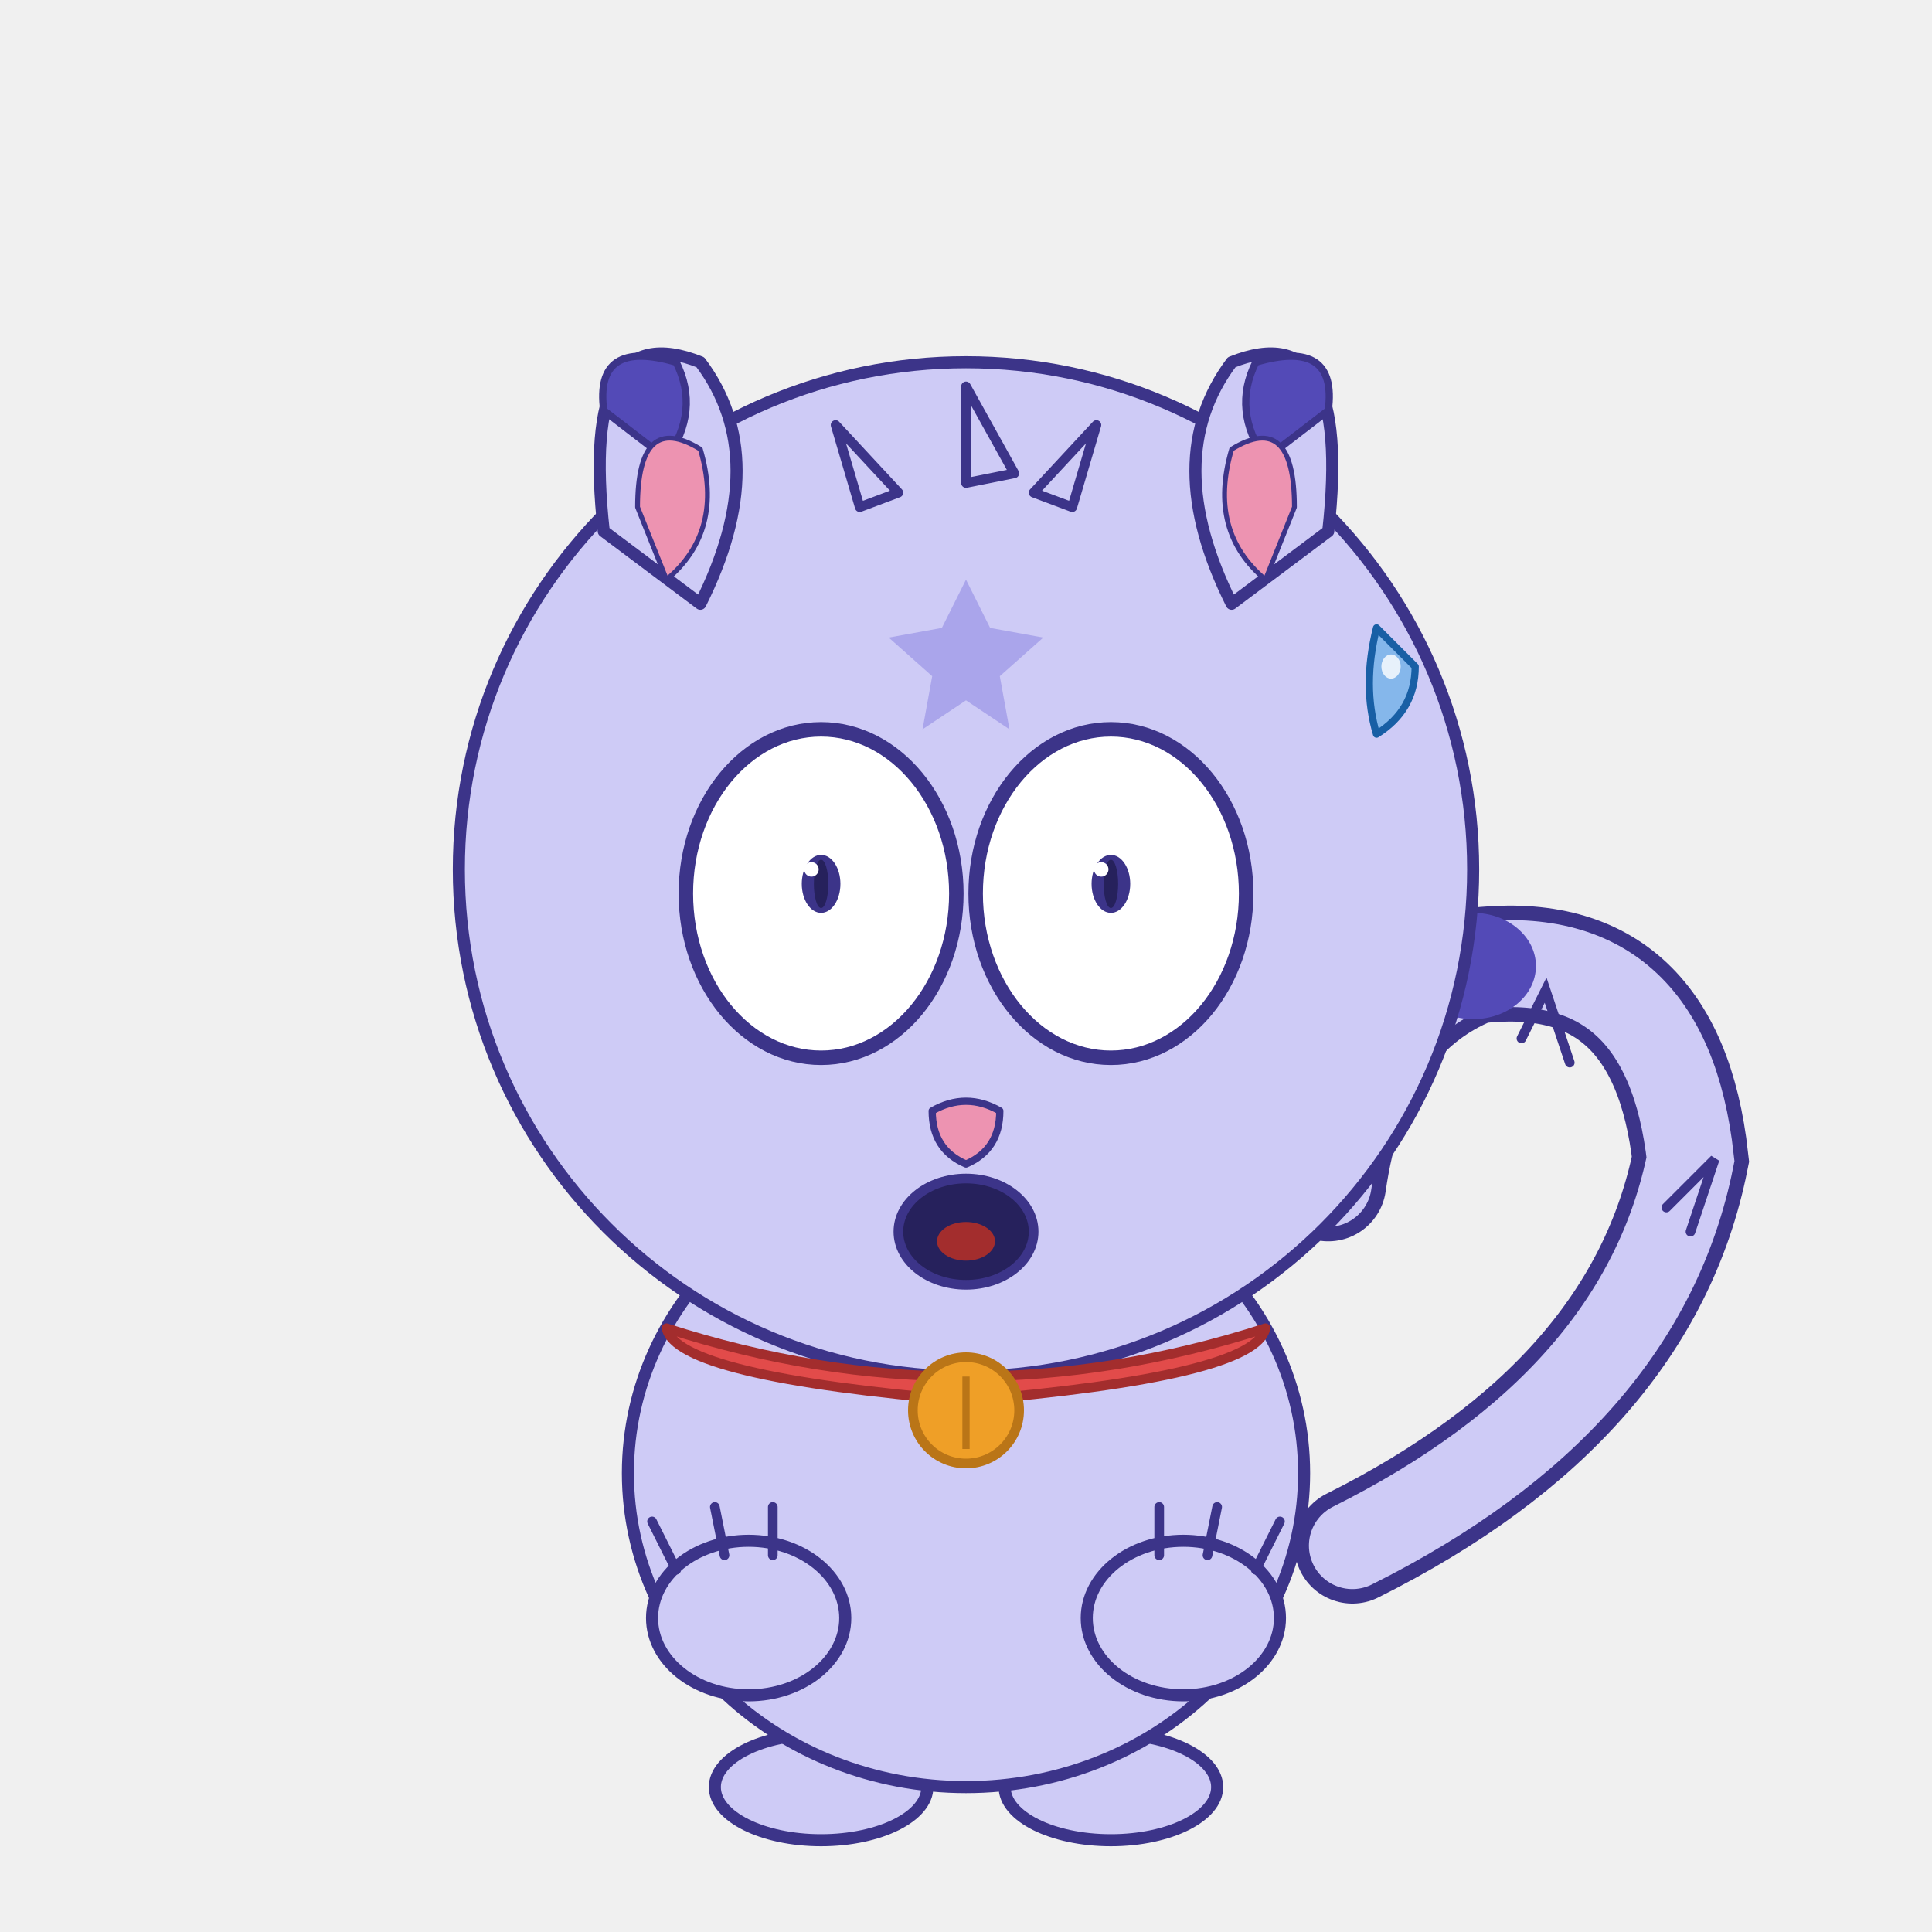
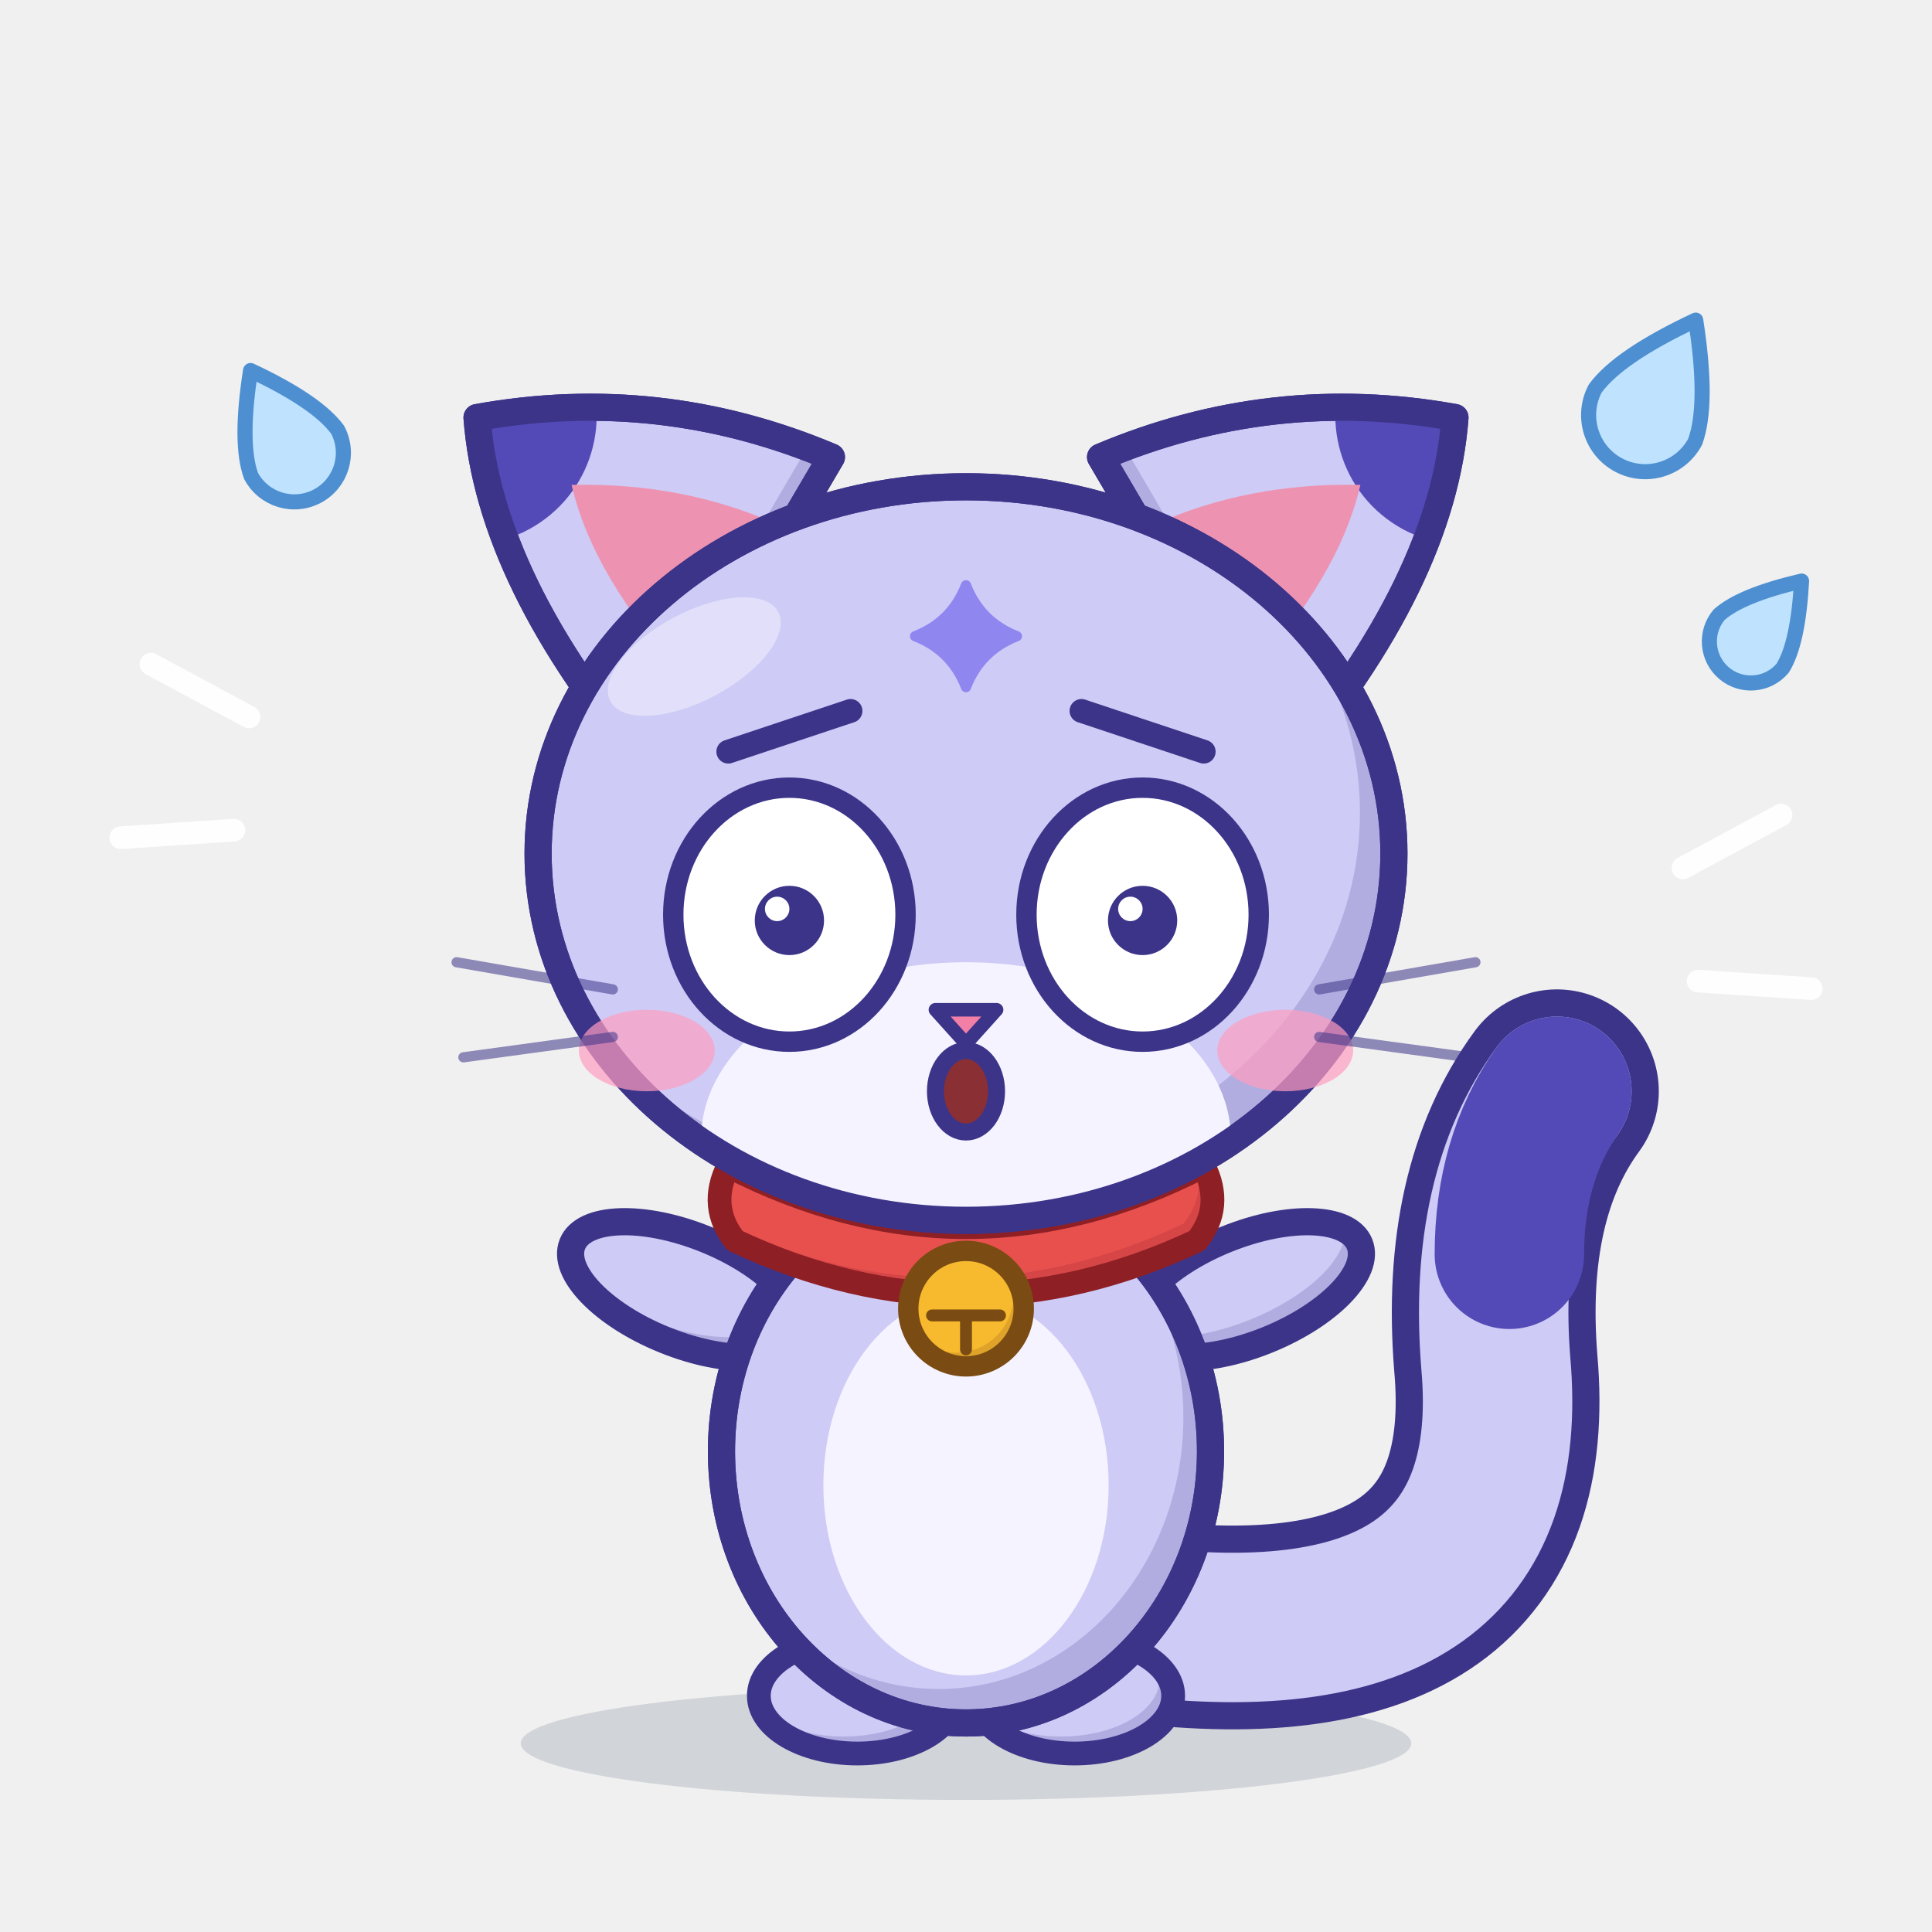
- <svg xmlns="http://www.w3.org/2000/svg" viewBox="0 0 400 400" fill="none">
-   <path d="M280 320 Q340 290 350 240 Q345 195 305 200 Q280 210 275 245" stroke="#3C3489" stroke-width="24" fill="none" stroke-linecap="round" />
-   <path d="M280 320 Q340 290 350 240 Q345 195 305 200 Q280 210 275 245" stroke="#CECBF6" stroke-width="18" fill="none" stroke-linecap="round" />
-   <path d="M325 220 L320 205 L315 215" stroke="#3C3489" stroke-width="2" fill="none" stroke-linecap="round" />
-   <path d="M345 250 L355 240 L350 255" stroke="#3C3489" stroke-width="2" fill="none" stroke-linecap="round" />
-   <ellipse cx="305" cy="200" rx="13" ry="11" fill="#534AB7" />
-   <ellipse cx="170" cy="370" rx="22" ry="11" fill="#CECBF6" stroke="#3C3489" stroke-width="2.5" />
-   <ellipse cx="230" cy="370" rx="22" ry="11" fill="#CECBF6" stroke="#3C3489" stroke-width="2.5" />
-   <ellipse cx="200" cy="305" rx="70" ry="65" fill="#CECBF6" stroke="#3C3489" stroke-width="2.5" />
-   <ellipse cx="155" cy="335" rx="20" ry="16" fill="#CECBF6" stroke="#3C3489" stroke-width="2.5" />
-   <ellipse cx="245" cy="335" rx="20" ry="16" fill="#CECBF6" stroke="#3C3489" stroke-width="2.5" />
-   <path d="M140 325 L135 315" stroke="#3C3489" stroke-width="2" stroke-linecap="round" />
-   <path d="M150 322 L148 312" stroke="#3C3489" stroke-width="2" stroke-linecap="round" />
-   <path d="M160 322 L160 312" stroke="#3C3489" stroke-width="2" stroke-linecap="round" />
-   <path d="M260 325 L265 315" stroke="#3C3489" stroke-width="2" stroke-linecap="round" />
-   <path d="M250 322 L252 312" stroke="#3C3489" stroke-width="2" stroke-linecap="round" />
-   <path d="M240 322 L240 312" stroke="#3C3489" stroke-width="2" stroke-linecap="round" />
-   <circle cx="200" cy="180" r="105" fill="#CECBF6" stroke="#3C3489" stroke-width="2.5" />
-   <path d="M125 110 Q120 65 145 75 Q160 95 145 125 Z" fill="#CECBF6" stroke="#3C3489" stroke-width="2.5" stroke-linejoin="round" />
-   <path d="M275 110 Q280 65 255 75 Q240 95 255 125 Z" fill="#CECBF6" stroke="#3C3489" stroke-width="2.5" stroke-linejoin="round" />
-   <path d="M125 85 Q123 70 140 75 Q145 85 138 95 Z" fill="#534AB7" stroke="#3C3489" stroke-width="1.5" stroke-linejoin="round" />
-   <path d="M275 85 Q277 70 260 75 Q255 85 262 95 Z" fill="#534AB7" stroke="#3C3489" stroke-width="1.5" stroke-linejoin="round" />
-   <path d="M132 105 Q132 85 145 93 Q150 110 138 120 Z" fill="#ED93B1" stroke="#3C3489" stroke-width="1" stroke-linejoin="round" />
-   <path d="M268 105 Q268 85 255 93 Q250 110 262 120 Z" fill="#ED93B1" stroke="#3C3489" stroke-width="1" stroke-linejoin="round" />
-   <path d="M178 105 L173 88 L186 102 Z" fill="#CECBF6" stroke="#3C3489" stroke-width="2" stroke-linejoin="round" />
-   <path d="M200 100 L200 80 L210 98 Z" fill="#CECBF6" stroke="#3C3489" stroke-width="2" stroke-linejoin="round" />
-   <path d="M222 105 L227 88 L214 102 Z" fill="#CECBF6" stroke="#3C3489" stroke-width="2" stroke-linejoin="round" />
-   <path d="M200 120 L205 130 L216 132 L207 140 L209 151 L200 145 L191 151 L193 140 L184 132 L195 130 Z" fill="#7F77DD" opacity="0.45" />
-   <ellipse cx="170" cy="185" rx="28" ry="34" fill="#FFFFFF" stroke="#3C3489" stroke-width="3" />
-   <ellipse cx="230" cy="185" rx="28" ry="34" fill="#FFFFFF" stroke="#3C3489" stroke-width="3" />
-   <ellipse cx="170" cy="183" rx="4" ry="6" fill="#3C3489" />
-   <ellipse cx="230" cy="183" rx="4" ry="6" fill="#3C3489" />
-   <ellipse cx="170" cy="183" rx="1.5" ry="5" fill="#26215C" />
-   <ellipse cx="230" cy="183" rx="1.5" ry="5" fill="#26215C" />
-   <circle cx="168" cy="180" r="1.5" fill="#FFFFFF" />
-   <circle cx="228" cy="180" r="1.5" fill="#FFFFFF" />
-   <path d="M193 230 Q200 226 207 230 Q207 238 200 241 Q193 238 193 230 Z" fill="#ED93B1" stroke="#3C3489" stroke-width="1.5" stroke-linejoin="round" />
-   <ellipse cx="200" cy="255" rx="14" ry="11" fill="#26215C" stroke="#3C3489" stroke-width="2" />
-   <ellipse cx="200" cy="257" rx="6" ry="4" fill="#A32D2D" />
-   <path d="M285 130 Q282 142 285 152 Q293 147 293 138 Z" fill="#85B7EB" stroke="#185FA5" stroke-width="1.5" stroke-linejoin="round" />
-   <ellipse cx="288" cy="138" rx="2" ry="2.5" fill="#FFFFFF" opacity="0.8" />
-   <path d="M138 275 Q200 295 262 275 Q260 285 200 290 Q140 285 138 275 Z" fill="#E24B4A" stroke="#A32D2D" stroke-width="2" stroke-linejoin="round" />
-   <circle cx="200" cy="292" r="11" fill="#EF9F27" stroke="#BA7517" stroke-width="2" />
-   <line x1="200" y1="285" x2="200" y2="300" stroke="#BA7517" stroke-width="1.5" />
+ <svg xmlns="http://www.w3.org/2000/svg" viewBox="0 0 512 512" fill="none">
+   <ellipse cx="256" cy="462" rx="118" ry="15" fill="#0B2B4A" opacity="0.14" />
+   <g transform="translate(25.6 46.2) scale(0.9)">
+     <path d="M306 426 Q420 440 412 350 Q408 300 430 270" fill="none" stroke="#3C3489" stroke-width="60" stroke-linecap="round" stroke-linejoin="round" />
+     <path d="M306 426 Q420 440 412 350 Q408 300 430 270" fill="none" stroke="#CECBF6" stroke-width="44" stroke-linecap="round" stroke-linejoin="round" />
+     <path d="M416 318 Q416 290 430 270" fill="none" stroke="#534AB7" stroke-width="44" stroke-linecap="round" stroke-linejoin="round" />
+     <clipPath id="c1">
+       <ellipse cx="224" cy="448" rx="29" ry="17" />
+     </clipPath>
+     <ellipse cx="224" cy="448" rx="29" ry="17" fill="#B1ADE0" />
+     <g clip-path="url(#c1)">
+       <g transform="translate(-4 -5)">
+         <ellipse cx="224" cy="448" rx="29" ry="17" fill="#CECBF6" />
+       </g>
+     </g>
+     <ellipse cx="224" cy="448" rx="29" ry="17" fill="none" stroke="#3C3489" stroke-width="7" stroke-linecap="round" stroke-linejoin="round" />
+     <clipPath id="c2">
+       <ellipse cx="288" cy="448" rx="29" ry="17" />
+     </clipPath>
+     <ellipse cx="288" cy="448" rx="29" ry="17" fill="#B1ADE0" />
+     <g clip-path="url(#c2)">
+       <g transform="translate(-4 -5)">
+         <ellipse cx="288" cy="448" rx="29" ry="17" fill="#CECBF6" />
+       </g>
+     </g>
+     <ellipse cx="288" cy="448" rx="29" ry="17" fill="none" stroke="#3C3489" stroke-width="7" stroke-linecap="round" stroke-linejoin="round" />
+     <clipPath id="c3">
+       <ellipse cx="173.3" cy="328.4" rx="16" ry="35.8" transform="rotate(112 173.3 328.4)" />
+     </clipPath>
+     <ellipse cx="173.3" cy="328.4" rx="16" ry="35.8" transform="rotate(112 173.3 328.4)" fill="#B1ADE0" />
+     <g clip-path="url(#c3)">
+       <g transform="translate(-5 -6)">
+         <ellipse cx="173.3" cy="328.4" rx="16" ry="35.8" transform="rotate(112 173.3 328.4)" fill="#CECBF6" />
+       </g>
+     </g>
+     <ellipse cx="173.3" cy="328.4" rx="16" ry="35.8" transform="rotate(112 173.3 328.4)" fill="none" stroke="#3C3489" stroke-width="8" stroke-linecap="round" stroke-linejoin="round" />
+     <clipPath id="c4">
+       <ellipse cx="338.7" cy="328.4" rx="16" ry="35.8" transform="rotate(-112 338.7 328.4)" />
+     </clipPath>
+     <ellipse cx="338.7" cy="328.4" rx="16" ry="35.8" transform="rotate(-112 338.7 328.4)" fill="#B1ADE0" />
+     <g clip-path="url(#c4)">
+       <g transform="translate(-5 -6)">
+         <ellipse cx="338.7" cy="328.4" rx="16" ry="35.8" transform="rotate(-112 338.7 328.4)" fill="#CECBF6" />
+       </g>
+     </g>
+     <ellipse cx="338.7" cy="328.4" rx="16" ry="35.8" transform="rotate(-112 338.7 328.4)" fill="none" stroke="#3C3489" stroke-width="8" stroke-linecap="round" stroke-linejoin="round" />
+     <clipPath id="c5">
+       <ellipse cx="256" cy="376" rx="72" ry="80" />
+     </clipPath>
+     <ellipse cx="256" cy="376" rx="72" ry="80" fill="#B1ADE0" />
+     <g clip-path="url(#c5)">
+       <g transform="translate(-8 -10)">
+         <ellipse cx="256" cy="376" rx="72" ry="80" fill="#CECBF6" />
+       </g>
+     </g>
+     <ellipse cx="256" cy="376" rx="72" ry="80" fill="none" stroke="#3C3489" stroke-width="8" stroke-linecap="round" stroke-linejoin="round" />
+     <clipPath id="c6">
+       <ellipse cx="256" cy="376" rx="72" ry="80" />
+     </clipPath>
+     <g clip-path="url(#c6)">
+       <ellipse cx="256" cy="386" rx="42" ry="56" fill="#F5F3FF" />
+     </g>
+     <ellipse cx="256" cy="376" rx="72" ry="80" fill="none" stroke="#3C3489" stroke-width="8" stroke-linecap="round" stroke-linejoin="round" />
+     <clipPath id="c7">
+       <path d="M186 292 Q256 328 326 292 Q332 304 324 314 Q256 346 188 314 Q180 304 186 292 Z" />
+     </clipPath>
+     <path d="M186 292 Q256 328 326 292 Q332 304 324 314 Q256 346 188 314 Q180 304 186 292 Z" fill="#D64646" />
+     <g clip-path="url(#c7)">
+       <g transform="translate(-4 -5)">
+         <path d="M186 292 Q256 328 326 292 Q332 304 324 314 Q256 346 188 314 Q180 304 186 292 Z" fill="#E8504E" />
+       </g>
+     </g>
+     <path d="M186 292 Q256 328 326 292 Q332 304 324 314 Q256 346 188 314 Q180 304 186 292 Z" fill="none" stroke="#8E1F24" stroke-width="7" stroke-linecap="round" stroke-linejoin="round" />
+     <clipPath id="c8">
+       <circle cx="256" cy="334" r="17" />
+     </clipPath>
+     <circle cx="256" cy="334" r="17" fill="#DEA328" />
+     <g clip-path="url(#c8)">
+       <g transform="translate(-3 -4)">
+         <circle cx="256" cy="334" r="17" fill="#F7B92E" />
+       </g>
+     </g>
+     <circle cx="256" cy="334" r="17" fill="none" stroke="#7A4B12" stroke-width="6" stroke-linecap="round" stroke-linejoin="round" />
+     <path d="M246 336 h20 M256 338 v8" fill="none" stroke="#7A4B12" stroke-width="3.5" stroke-linecap="round" stroke-linejoin="round" />
+     <g transform="rotate(-34 190 130)">
+       <clipPath id="c9">
+         <path d="M142 152 Q134 80 158 38 Q208 60 238 106 Z" />
+       </clipPath>
+       <path d="M142 152 Q134 80 158 38 Q208 60 238 106 Z" fill="#B1ADE0" />
+       <g clip-path="url(#c9)">
+         <g transform="translate(-5 -6)">
+           <path d="M142 152 Q134 80 158 38 Q208 60 238 106 Z" fill="#CECBF6" />
+         </g>
+       </g>
+       <path d="M142 152 Q134 80 158 38 Q208 60 238 106 Z" fill="none" stroke="#3C3489" stroke-width="8" stroke-linecap="round" stroke-linejoin="round" />
+       <clipPath id="c10">
+         <path d="M142 152 Q134 80 158 38 Q208 60 238 106 Z" />
+       </clipPath>
+       <g clip-path="url(#c10)">
+         <circle cx="156" cy="36" r="38" fill="#534AB7" />
+         <path d="M166 136 Q160 96 170 70 Q198 88 214 114 Z" fill="#ED93B1" />
+       </g>
+       <path d="M142 152 Q134 80 158 38 Q208 60 238 106 Z" fill="none" stroke="#3C3489" stroke-width="8" stroke-linecap="round" stroke-linejoin="round" />
+     </g>
+     <g transform="translate(512 0) scale(-1 1)">
+       <g transform="rotate(-34 190 130)">
+         <clipPath id="c11">
+           <path d="M142 152 Q134 80 158 38 Q208 60 238 106 Z" />
+         </clipPath>
+         <path d="M142 152 Q134 80 158 38 Q208 60 238 106 Z" fill="#B1ADE0" />
+         <g clip-path="url(#c11)">
+           <g transform="translate(-5 -6)">
+             <path d="M142 152 Q134 80 158 38 Q208 60 238 106 Z" fill="#CECBF6" />
+           </g>
+         </g>
+         <path d="M142 152 Q134 80 158 38 Q208 60 238 106 Z" fill="none" stroke="#3C3489" stroke-width="8" stroke-linecap="round" stroke-linejoin="round" />
+         <clipPath id="c12">
+           <path d="M142 152 Q134 80 158 38 Q208 60 238 106 Z" />
+         </clipPath>
+         <g clip-path="url(#c12)">
+           <circle cx="156" cy="36" r="38" fill="#534AB7" />
+           <path d="M166 136 Q160 96 170 70 Q198 88 214 114 Z" fill="#ED93B1" />
+         </g>
+         <path d="M142 152 Q134 80 158 38 Q208 60 238 106 Z" fill="none" stroke="#3C3489" stroke-width="8" stroke-linecap="round" stroke-linejoin="round" />
+       </g>
+     </g>
+     <clipPath id="c13">
+       <ellipse cx="256" cy="200" rx="126" ry="108" />
+     </clipPath>
+     <ellipse cx="256" cy="200" rx="126" ry="108" fill="#B1ADE0" />
+     <g clip-path="url(#c13)">
+       <g transform="translate(-10 -12)">
+         <ellipse cx="256" cy="200" rx="126" ry="108" fill="#CECBF6" />
+       </g>
+     </g>
+     <ellipse cx="256" cy="200" rx="126" ry="108" fill="none" stroke="#3C3489" stroke-width="8" stroke-linecap="round" stroke-linejoin="round" />
+     <clipPath id="c14">
+       <ellipse cx="256" cy="200" rx="126" ry="108" />
+     </clipPath>
+     <g clip-path="url(#c14)">
+       <ellipse cx="256" cy="284" rx="78" ry="52" fill="#F5F3FF" />
+     </g>
+     <ellipse cx="256" cy="200" rx="126" ry="108" fill="none" stroke="#3C3489" stroke-width="8" stroke-linecap="round" stroke-linejoin="round" />
+     <ellipse cx="176" cy="142" rx="28" ry="13" transform="rotate(-28 176 142)" fill="#FFFFFF" opacity="0.38" />
+     <path d="M256 121 Q260.2 131.8 271 136 Q260.2 140.2 256 151 Q251.8 140.2 241 136 Q251.8 131.8 256 121 Z" fill="#8F86F0" stroke="#8F86F0" stroke-width="3" stroke-linejoin="round" stroke-linecap="round" />
+     <path d="M186 170 L222 158" fill="none" stroke="#3C3489" stroke-width="7" stroke-linecap="round" stroke-linejoin="round" opacity="1" />
+     <path d="M326 170 L290 158" fill="none" stroke="#3C3489" stroke-width="7" stroke-linecap="round" stroke-linejoin="round" opacity="1" />
+     <ellipse cx="204" cy="218" rx="34.2" ry="37.4" fill="#FFFFFF" stroke="#3C3489" stroke-width="6" stroke-linejoin="round" stroke-linecap="round" />
+     <circle cx="204" cy="219.7" r="10.2" fill="#3C3489" />
+     <circle cx="200.4" cy="216.3" r="3.6" fill="#FFFFFF" />
+     <ellipse cx="308" cy="218" rx="34.2" ry="37.4" fill="#FFFFFF" stroke="#3C3489" stroke-width="6" stroke-linejoin="round" stroke-linecap="round" />
+     <circle cx="308" cy="219.7" r="10.2" fill="#3C3489" />
+     <circle cx="304.4" cy="216.3" r="3.6" fill="#FFFFFF" />
+     <ellipse cx="162" cy="258" rx="20" ry="12" fill="#FF9CC0" opacity="0.7" />
+     <ellipse cx="350" cy="258" rx="20" ry="12" fill="#FF9CC0" opacity="0.7" />
+     <path d="M247 246 h18 l-9 10 Z" fill="#F27FA6" stroke="#3C3489" stroke-width="4" stroke-linejoin="round" stroke-linecap="round" />
+     <ellipse cx="256" cy="270" rx="9" ry="12" fill="#8A2F33" stroke="#3C3489" stroke-width="5" stroke-linejoin="round" stroke-linecap="round" />
+     <path d="M152 240 l-46 -8 M152 254 l-44 6" fill="none" stroke="#3C3489" stroke-width="3" stroke-linecap="round" stroke-linejoin="round" opacity="0.55" />
+     <path d="M360 240 l46 -8 M360 254 l44 6" fill="none" stroke="#3C3489" stroke-width="3" stroke-linecap="round" stroke-linejoin="round" opacity="0.55" />
+   </g>
+   <path d="M436 81.5 Q449.5 99.5 451 110 A15 15 0 1 1 421 110 Q422.5 99.5 436 81.5 Z" transform="rotate(28 436 110)" fill="#BFE3FF" stroke="#4D8FD1" stroke-width="4" stroke-linejoin="round" stroke-linecap="round" />
+   <path d="M464 149.1 Q473.9 162.3 475 170 A11 11 0 1 1 453 170 Q454.1 162.3 464 149.1 Z" transform="rotate(40 464 170)" fill="#BFE3FF" stroke="#4D8FD1" stroke-width="4" stroke-linejoin="round" stroke-linecap="round" />
+   <path d="M78 95.3 Q89.7 110.9 91 120 A13 13 0 1 1 65 120 Q66.3 110.9 78 95.3 Z" transform="rotate(-28 78 120)" fill="#BFE3FF" stroke="#4D8FD1" stroke-width="4" stroke-linejoin="round" stroke-linecap="round" />
+   <path d="M66 190 l-26 -14 M62 220 l-30 2 M446 230 l26 -14 M450 260 l30 2" fill="none" stroke="#FFFFFF" stroke-width="6" stroke-linecap="round" stroke-linejoin="round" opacity="0.9" />
</svg>
